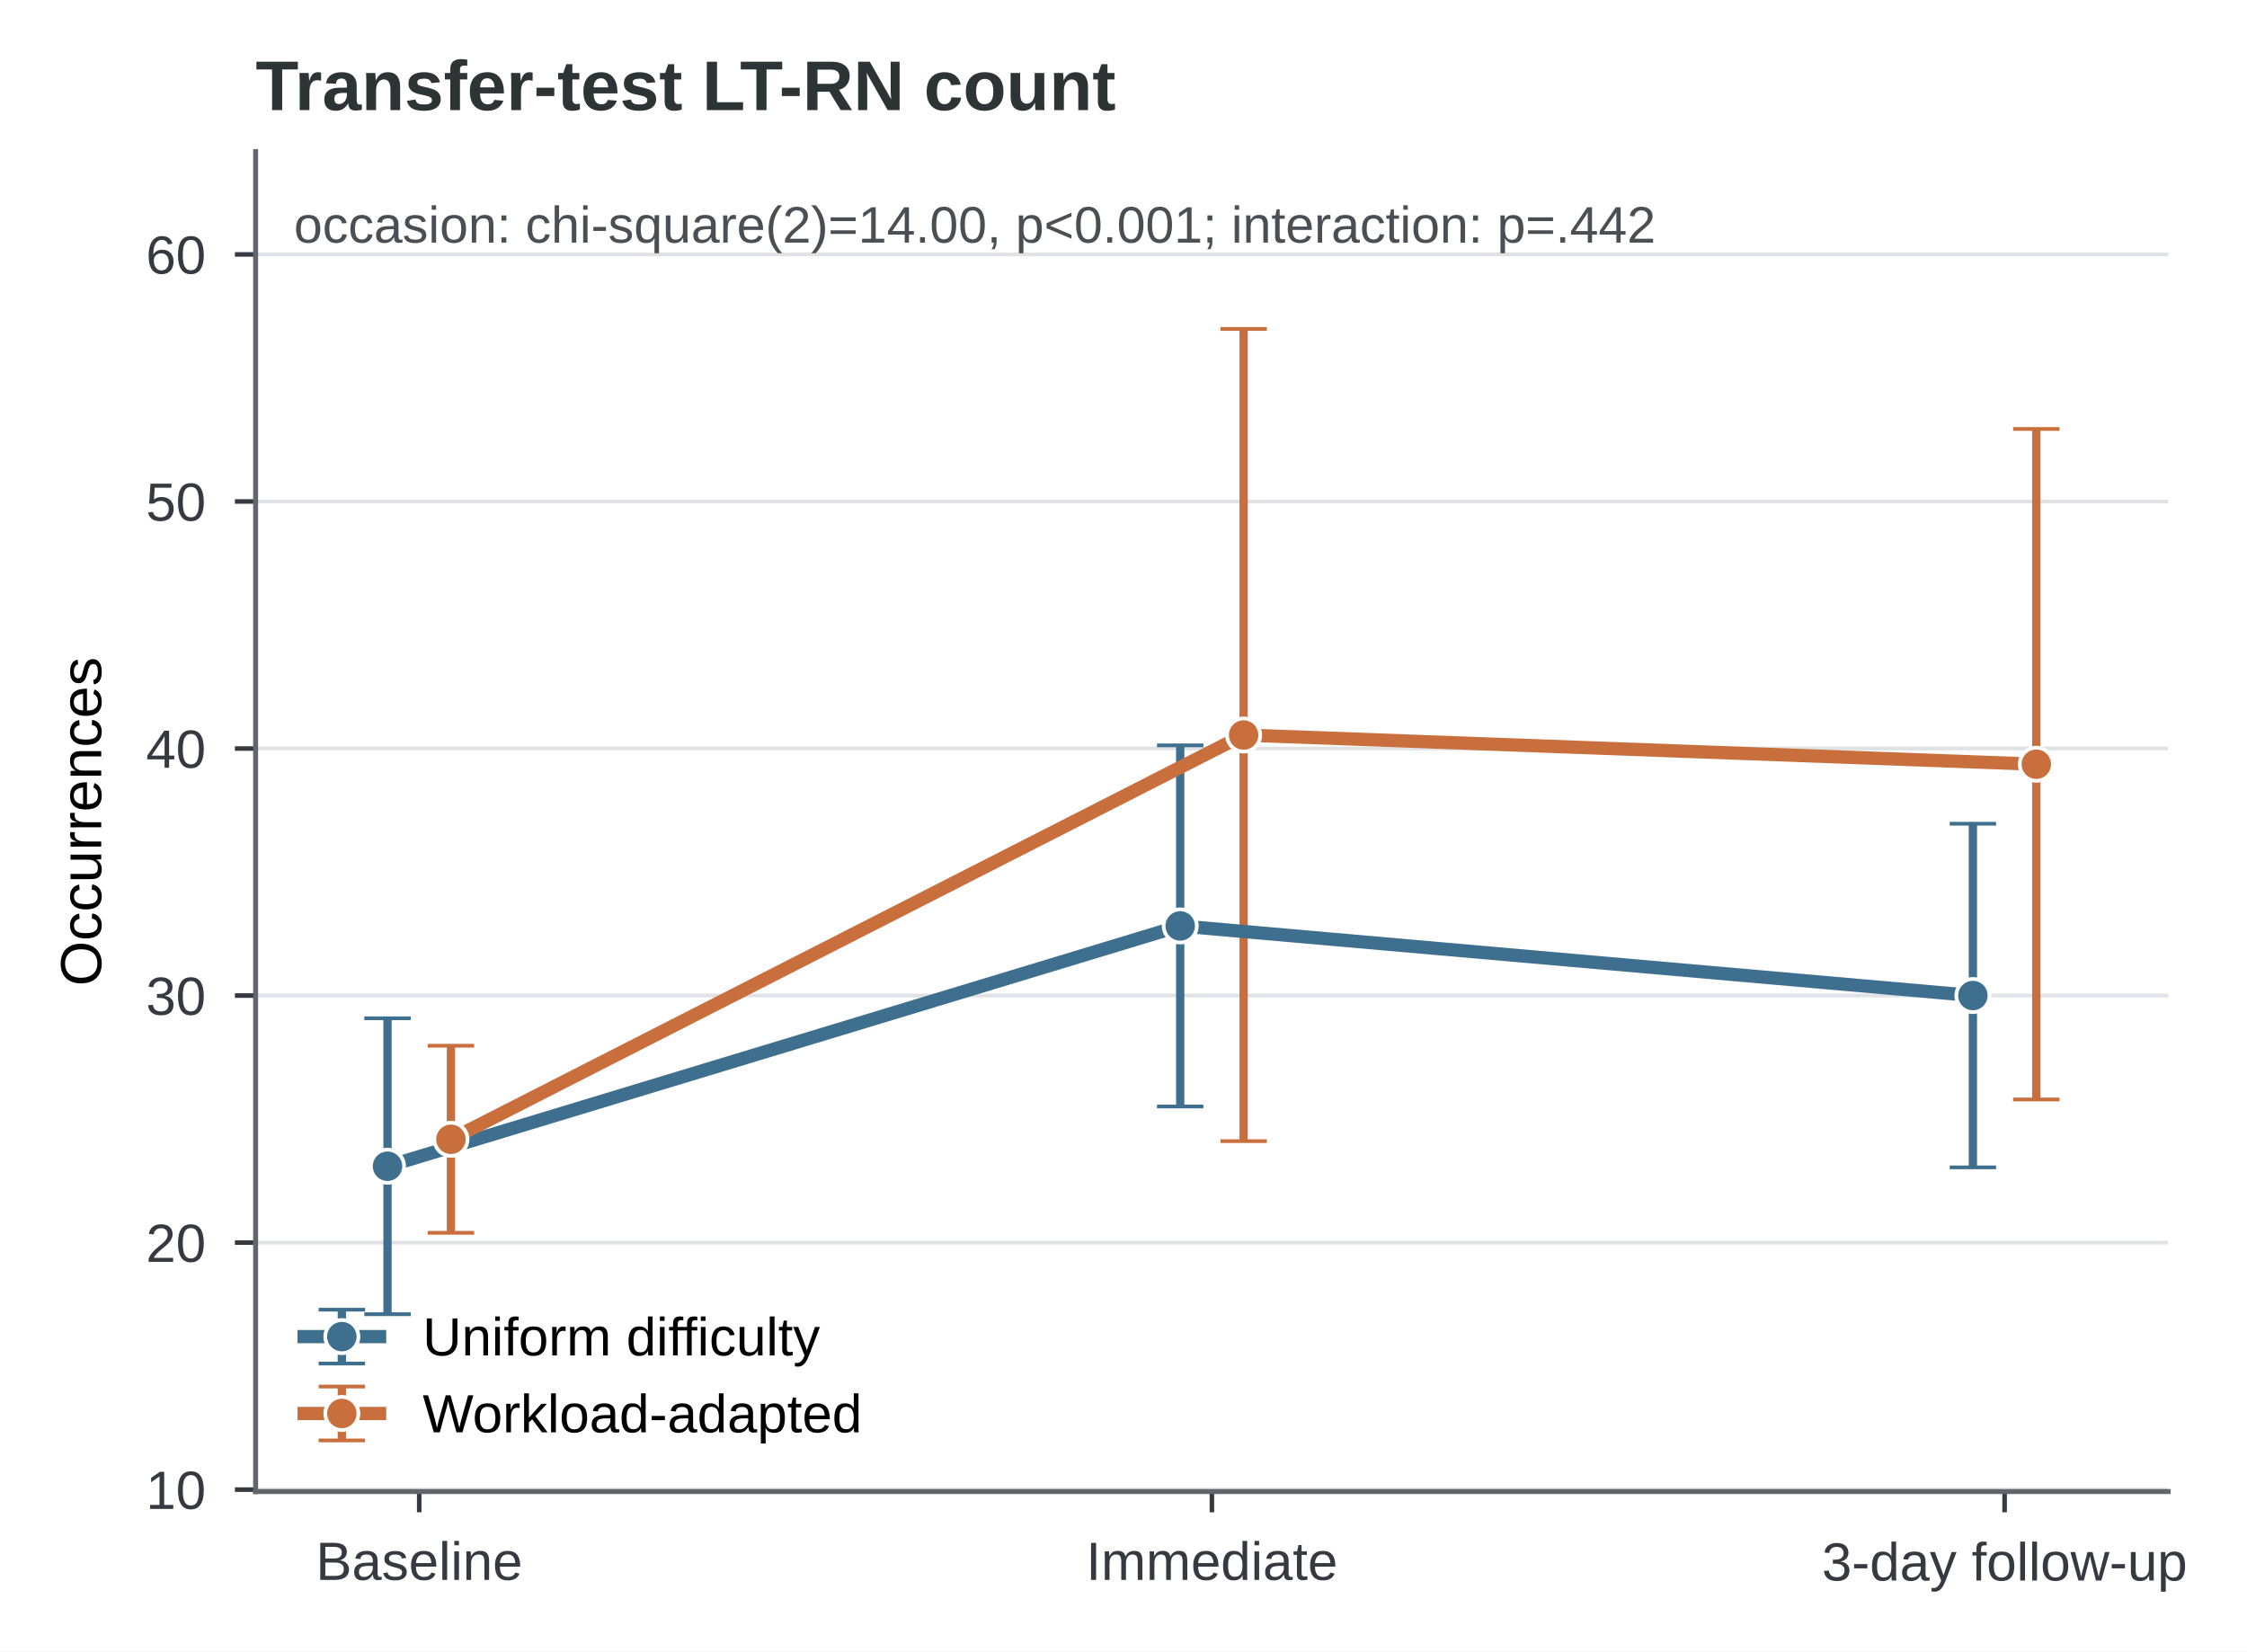
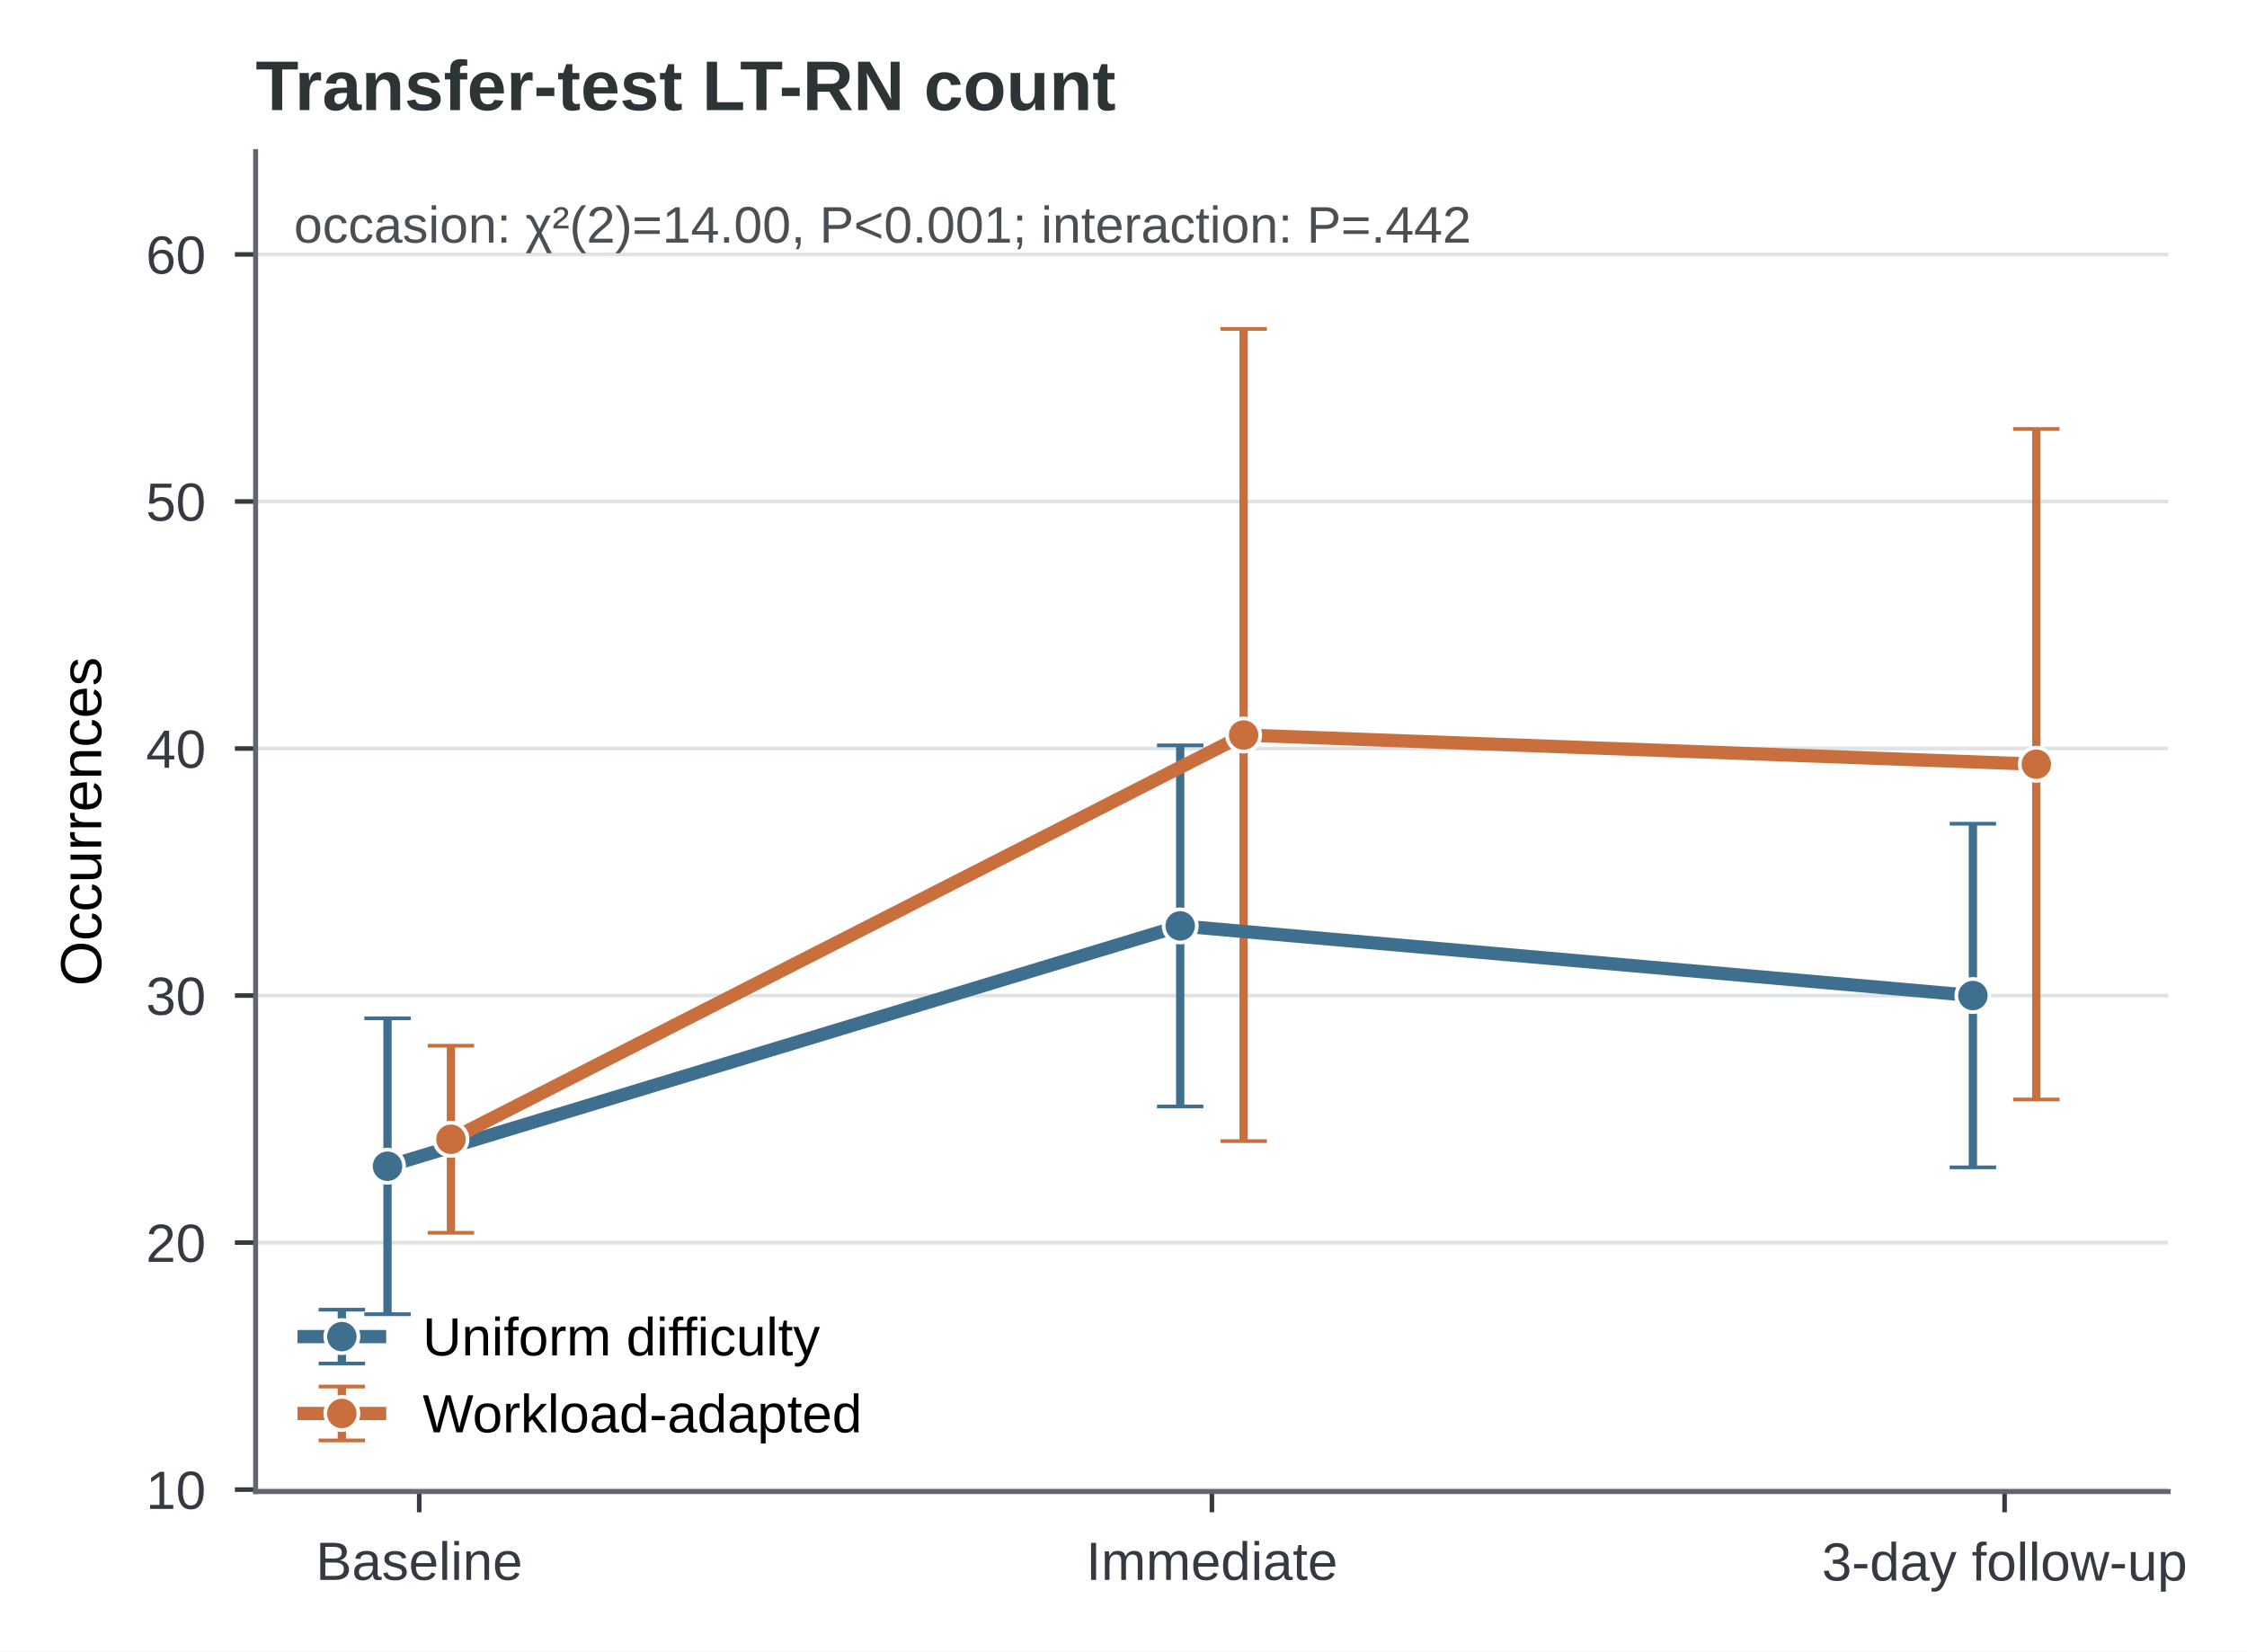
<svg xmlns="http://www.w3.org/2000/svg" xmlns:xlink="http://www.w3.org/1999/xlink" width="271.017pt" height="199.2pt" viewBox="0 0 271.017 199.2" version="1.1">
  <defs>
    <style type="text/css">*{stroke-linejoin: round; stroke-linecap: butt}</style>
  </defs>
  <g id="figure_1">
    <g id="patch_1">
      <path d="M 0 199.2  L 271.017 199.2  L 271.017 0  L 0 0  z " style="fill: #ffffff" />
    </g>
    <g id="axes_1">
      <g id="patch_2">
        <path d="M 30.831 179.9  L 261.513 179.9  L 261.513 18.284  L 30.831 18.284  z " style="fill: #ffffff" />
      </g>
      <g id="matplotlib.axis_1">
        <g id="xtick_1">
          <g id="line2d_1">
            <defs>
-               <path id="mdf0c19e750" d="M 0 0  L 0 2.5  " style="stroke: #343a40; stroke-width: 0.55" />
+               <path id="m0449e3193d" d="M 0 0  L 0 2.5  " style="stroke: #343a40; stroke-width: 0.55" />
            </defs>
            <g>
-               <use xlink:href="#mdf0c19e750" x="50.564" y="179.9" style="fill: #343a40; stroke: #343a40; stroke-width: 0.55" />
+               <use xlink:href="#m0449e3193d" x="50.564" y="179.9" style="fill: #343a40; stroke: #343a40; stroke-width: 0.55" />
            </g>
          </g>
          <g id="text_1">
            <text style="font-size: 6.5px; font-family: 'Arial', 'Helvetica', 'DejaVu Sans', sans-serif; text-anchor: middle; fill: #343a40" x="50.564" y="190.552" transform="rotate(-0 50.56438 190.5523)">Baseline</text>
          </g>
        </g>
        <g id="xtick_2">
          <g id="line2d_2">
            <g>
-               <use xlink:href="#mdf0c19e750" x="146.172" y="179.9" style="fill: #343a40; stroke: #343a40; stroke-width: 0.55" />
+               <use xlink:href="#m0449e3193d" x="146.172" y="179.9" style="fill: #343a40; stroke: #343a40; stroke-width: 0.55" />
            </g>
          </g>
          <g id="text_2">
            <text style="font-size: 6.5px; font-family: 'Arial', 'Helvetica', 'DejaVu Sans', sans-serif; text-anchor: middle; fill: #343a40" x="146.172" y="190.552" transform="rotate(-0 146.1721 190.5523)">Immediate</text>
          </g>
        </g>
        <g id="xtick_3">
          <g id="line2d_3">
            <g>
-               <use xlink:href="#mdf0c19e750" x="241.78" y="179.9" style="fill: #343a40; stroke: #343a40; stroke-width: 0.55" />
+               <use xlink:href="#m0449e3193d" x="241.78" y="179.9" style="fill: #343a40; stroke: #343a40; stroke-width: 0.55" />
            </g>
          </g>
          <g id="text_3">
            <text style="font-size: 6.5px; font-family: 'Arial', 'Helvetica', 'DejaVu Sans', sans-serif; text-anchor: middle; fill: #343a40" x="241.78" y="190.631" transform="rotate(-0 241.7799 190.6315)">3-day follow-up</text>
          </g>
        </g>
      </g>
      <g id="matplotlib.axis_2">
        <g id="ytick_1">
          <g id="line2d_4">
-             <path d="M 30.831 179.669  L 261.513 179.669  " clip-path="url(#p497c400955)" style="fill: none; stroke: #d9dee2; stroke-opacity: 0.85; stroke-width: 0.45; stroke-linecap: square" />
+             <path d="M 30.831 179.669  L 261.513 179.669  " clip-path="url(#pd1217db6c9)" style="fill: none; stroke: #d9dee2; stroke-opacity: 0.85; stroke-width: 0.45; stroke-linecap: square" />
          </g>
          <g id="line2d_5">
            <defs>
-               <path id="m17f02f9bfe" d="M 0 0  L -2.5 0  " style="stroke: #343a40; stroke-width: 0.55" />
+               <path id="m6a49ec67a6" d="M 0 0  L -2.5 0  " style="stroke: #343a40; stroke-width: 0.55" />
            </defs>
            <g>
-               <use xlink:href="#m17f02f9bfe" x="30.831" y="179.669" style="fill: #343a40; stroke: #343a40; stroke-width: 0.55" />
+               <use xlink:href="#m6a49ec67a6" x="30.831" y="179.669" style="fill: #343a40; stroke: #343a40; stroke-width: 0.55" />
            </g>
          </g>
          <g id="text_4">
            <text style="font-size: 6.5px; font-family: 'Arial', 'Helvetica', 'DejaVu Sans', sans-serif; text-anchor: end; fill: #343a40" x="24.831" y="181.995" transform="rotate(-0 24.83094 181.9949)">10</text>
          </g>
        </g>
        <g id="ytick_2">
          <g id="line2d_6">
-             <path d="M 30.831 149.872  L 261.513 149.872  " clip-path="url(#p497c400955)" style="fill: none; stroke: #d9dee2; stroke-opacity: 0.85; stroke-width: 0.45; stroke-linecap: square" />
+             <path d="M 30.831 149.872  L 261.513 149.872  " clip-path="url(#pd1217db6c9)" style="fill: none; stroke: #d9dee2; stroke-opacity: 0.85; stroke-width: 0.45; stroke-linecap: square" />
          </g>
          <g id="line2d_7">
            <g>
-               <use xlink:href="#m17f02f9bfe" x="30.831" y="149.872" style="fill: #343a40; stroke: #343a40; stroke-width: 0.55" />
+               <use xlink:href="#m6a49ec67a6" x="30.831" y="149.872" style="fill: #343a40; stroke: #343a40; stroke-width: 0.55" />
            </g>
          </g>
          <g id="text_5">
            <text style="font-size: 6.5px; font-family: 'Arial', 'Helvetica', 'DejaVu Sans', sans-serif; text-anchor: end; fill: #343a40" x="24.831" y="152.198" transform="rotate(-0 24.83094 152.1983)">20</text>
          </g>
        </g>
        <g id="ytick_3">
          <g id="line2d_8">
-             <path d="M 30.831 120.075  L 261.513 120.075  " clip-path="url(#p497c400955)" style="fill: none; stroke: #d9dee2; stroke-opacity: 0.85; stroke-width: 0.45; stroke-linecap: square" />
+             <path d="M 30.831 120.075  L 261.513 120.075  " clip-path="url(#pd1217db6c9)" style="fill: none; stroke: #d9dee2; stroke-opacity: 0.85; stroke-width: 0.45; stroke-linecap: square" />
          </g>
          <g id="line2d_9">
            <g>
-               <use xlink:href="#m17f02f9bfe" x="30.831" y="120.075" style="fill: #343a40; stroke: #343a40; stroke-width: 0.55" />
+               <use xlink:href="#m6a49ec67a6" x="30.831" y="120.075" style="fill: #343a40; stroke: #343a40; stroke-width: 0.55" />
            </g>
          </g>
          <g id="text_6">
            <text style="font-size: 6.5px; font-family: 'Arial', 'Helvetica', 'DejaVu Sans', sans-serif; text-anchor: end; fill: #343a40" x="24.831" y="122.402" transform="rotate(-0 24.83094 122.4016)">30</text>
          </g>
        </g>
        <g id="ytick_4">
          <g id="line2d_10">
-             <path d="M 30.831 90.279  L 261.513 90.279  " clip-path="url(#p497c400955)" style="fill: none; stroke: #d9dee2; stroke-opacity: 0.85; stroke-width: 0.45; stroke-linecap: square" />
+             <path d="M 30.831 90.279  L 261.513 90.279  " clip-path="url(#pd1217db6c9)" style="fill: none; stroke: #d9dee2; stroke-opacity: 0.85; stroke-width: 0.45; stroke-linecap: square" />
          </g>
          <g id="line2d_11">
            <g>
-               <use xlink:href="#m17f02f9bfe" x="30.831" y="90.279" style="fill: #343a40; stroke: #343a40; stroke-width: 0.55" />
+               <use xlink:href="#m6a49ec67a6" x="30.831" y="90.279" style="fill: #343a40; stroke: #343a40; stroke-width: 0.55" />
            </g>
          </g>
          <g id="text_7">
            <text style="font-size: 6.5px; font-family: 'Arial', 'Helvetica', 'DejaVu Sans', sans-serif; text-anchor: end; fill: #343a40" x="24.831" y="92.605" transform="rotate(-0 24.83094 92.60486)">40</text>
          </g>
        </g>
        <g id="ytick_5">
          <g id="line2d_12">
-             <path d="M 30.831 60.482  L 261.513 60.482  " clip-path="url(#p497c400955)" style="fill: none; stroke: #d9dee2; stroke-opacity: 0.85; stroke-width: 0.45; stroke-linecap: square" />
+             <path d="M 30.831 60.482  L 261.513 60.482  " clip-path="url(#pd1217db6c9)" style="fill: none; stroke: #d9dee2; stroke-opacity: 0.85; stroke-width: 0.45; stroke-linecap: square" />
          </g>
          <g id="line2d_13">
            <g>
-               <use xlink:href="#m17f02f9bfe" x="30.831" y="60.482" style="fill: #343a40; stroke: #343a40; stroke-width: 0.55" />
+               <use xlink:href="#m6a49ec67a6" x="30.831" y="60.482" style="fill: #343a40; stroke: #343a40; stroke-width: 0.55" />
            </g>
          </g>
          <g id="text_8">
            <text style="font-size: 6.5px; font-family: 'Arial', 'Helvetica', 'DejaVu Sans', sans-serif; text-anchor: end; fill: #343a40" x="24.831" y="62.808" transform="rotate(-0 24.83094 62.80817)">50</text>
          </g>
        </g>
        <g id="ytick_6">
          <g id="line2d_14">
-             <path d="M 30.831 30.685  L 261.513 30.685  " clip-path="url(#p497c400955)" style="fill: none; stroke: #d9dee2; stroke-opacity: 0.85; stroke-width: 0.45; stroke-linecap: square" />
+             <path d="M 30.831 30.685  L 261.513 30.685  " clip-path="url(#pd1217db6c9)" style="fill: none; stroke: #d9dee2; stroke-opacity: 0.85; stroke-width: 0.45; stroke-linecap: square" />
          </g>
          <g id="line2d_15">
            <g>
-               <use xlink:href="#m17f02f9bfe" x="30.831" y="30.685" style="fill: #343a40; stroke: #343a40; stroke-width: 0.55" />
+               <use xlink:href="#m6a49ec67a6" x="30.831" y="30.685" style="fill: #343a40; stroke: #343a40; stroke-width: 0.55" />
            </g>
          </g>
          <g id="text_9">
            <text style="font-size: 6.5px; font-family: 'Arial', 'Helvetica', 'DejaVu Sans', sans-serif; text-anchor: end; fill: #343a40" x="24.831" y="33.011" transform="rotate(-0 24.83094 33.01147)">60</text>
          </g>
        </g>
        <g id="text_10">
          <text style="font-size: 7px; font-family: 'Arial', 'Helvetica', 'DejaVu Sans', sans-serif; text-anchor: middle" x="12.21" y="99.092" transform="rotate(-90 12.21047 99.09191)">Occurrences</text>
        </g>
      </g>
      <g id="patch_3">
        <path d="M 30.831 179.9  L 30.831 18.284  " style="fill: none; stroke: #60666b; stroke-width: 0.6; stroke-linejoin: miter; stroke-linecap: square" />
      </g>
      <g id="patch_4">
        <path d="M 30.831 179.9  L 261.513 179.9  " style="fill: none; stroke: #60666b; stroke-width: 0.6; stroke-linejoin: miter; stroke-linecap: square" />
      </g>
      <g id="LineCollection_1">
-         <path d="M 46.74 158.509  L 46.74 122.815  " clip-path="url(#p497c400955)" style="fill: none; stroke: #3f6f8f" />
-         <path d="M 142.348 133.456  L 142.348 89.9  " clip-path="url(#p497c400955)" style="fill: none; stroke: #3f6f8f" />
-         <path d="M 237.956 140.801  L 237.956 99.349  " clip-path="url(#p497c400955)" style="fill: none; stroke: #3f6f8f" />
+         <path d="M 46.74 158.509  L 46.74 122.815  " clip-path="url(#pd1217db6c9)" style="fill: none; stroke: #3f6f8f" />
+         <path d="M 142.348 133.456  L 142.348 89.9  " clip-path="url(#pd1217db6c9)" style="fill: none; stroke: #3f6f8f" />
+         <path d="M 237.956 140.801  L 237.956 99.349  " clip-path="url(#pd1217db6c9)" style="fill: none; stroke: #3f6f8f" />
      </g>
      <g id="line2d_16">
        <defs>
-           <path id="mbd5c2f05e8" d="M 2.8 0  L -2.8 -0  " style="stroke: #3f6f8f; stroke-width: 0.45" />
-         </defs>
-         <g clip-path="url(#p497c400955)">
-           <use xlink:href="#mbd5c2f05e8" x="46.74" y="158.509" style="fill: #3f6f8f; stroke: #3f6f8f; stroke-width: 0.45" />
-           <use xlink:href="#mbd5c2f05e8" x="142.348" y="133.456" style="fill: #3f6f8f; stroke: #3f6f8f; stroke-width: 0.45" />
-           <use xlink:href="#mbd5c2f05e8" x="237.956" y="140.801" style="fill: #3f6f8f; stroke: #3f6f8f; stroke-width: 0.45" />
+           <path id="m188caf324c" d="M 2.8 0  L -2.8 -0  " style="stroke: #3f6f8f; stroke-width: 0.45" />
+         </defs>
+         <g clip-path="url(#pd1217db6c9)">
+           <use xlink:href="#m188caf324c" x="46.74" y="158.509" style="fill: #3f6f8f; stroke: #3f6f8f; stroke-width: 0.45" />
+           <use xlink:href="#m188caf324c" x="142.348" y="133.456" style="fill: #3f6f8f; stroke: #3f6f8f; stroke-width: 0.45" />
+           <use xlink:href="#m188caf324c" x="237.956" y="140.801" style="fill: #3f6f8f; stroke: #3f6f8f; stroke-width: 0.45" />
        </g>
      </g>
      <g id="line2d_17">
-         <g clip-path="url(#p497c400955)">
-           <use xlink:href="#mbd5c2f05e8" x="46.74" y="122.815" style="fill: #3f6f8f; stroke: #3f6f8f; stroke-width: 0.45" />
-           <use xlink:href="#mbd5c2f05e8" x="142.348" y="89.9" style="fill: #3f6f8f; stroke: #3f6f8f; stroke-width: 0.45" />
-           <use xlink:href="#mbd5c2f05e8" x="237.956" y="99.349" style="fill: #3f6f8f; stroke: #3f6f8f; stroke-width: 0.45" />
+         <g clip-path="url(#pd1217db6c9)">
+           <use xlink:href="#m188caf324c" x="46.74" y="122.815" style="fill: #3f6f8f; stroke: #3f6f8f; stroke-width: 0.45" />
+           <use xlink:href="#m188caf324c" x="142.348" y="89.9" style="fill: #3f6f8f; stroke: #3f6f8f; stroke-width: 0.45" />
+           <use xlink:href="#m188caf324c" x="237.956" y="99.349" style="fill: #3f6f8f; stroke: #3f6f8f; stroke-width: 0.45" />
        </g>
      </g>
      <g id="LineCollection_2">
-         <path d="M 54.389 148.693  L 54.389 126.13  " clip-path="url(#p497c400955)" style="fill: none; stroke: #c96f3d" />
-         <path d="M 149.996 137.632  L 149.996 39.674  " clip-path="url(#p497c400955)" style="fill: none; stroke: #c96f3d" />
-         <path d="M 245.604 132.611  L 245.604 51.738  " clip-path="url(#p497c400955)" style="fill: none; stroke: #c96f3d" />
+         <path d="M 54.389 148.693  L 54.389 126.13  " clip-path="url(#pd1217db6c9)" style="fill: none; stroke: #c96f3d" />
+         <path d="M 149.996 137.632  L 149.996 39.674  " clip-path="url(#pd1217db6c9)" style="fill: none; stroke: #c96f3d" />
+         <path d="M 245.604 132.611  L 245.604 51.738  " clip-path="url(#pd1217db6c9)" style="fill: none; stroke: #c96f3d" />
      </g>
      <g id="line2d_18">
        <defs>
-           <path id="m627c2cda66" d="M 2.8 0  L -2.8 -0  " style="stroke: #c96f3d; stroke-width: 0.45" />
-         </defs>
-         <g clip-path="url(#p497c400955)">
-           <use xlink:href="#m627c2cda66" x="54.389" y="148.693" style="fill: #c96f3d; stroke: #c96f3d; stroke-width: 0.45" />
-           <use xlink:href="#m627c2cda66" x="149.996" y="137.632" style="fill: #c96f3d; stroke: #c96f3d; stroke-width: 0.45" />
-           <use xlink:href="#m627c2cda66" x="245.604" y="132.611" style="fill: #c96f3d; stroke: #c96f3d; stroke-width: 0.45" />
+           <path id="m5438bedfdb" d="M 2.8 0  L -2.8 -0  " style="stroke: #c96f3d; stroke-width: 0.45" />
+         </defs>
+         <g clip-path="url(#pd1217db6c9)">
+           <use xlink:href="#m5438bedfdb" x="54.389" y="148.693" style="fill: #c96f3d; stroke: #c96f3d; stroke-width: 0.45" />
+           <use xlink:href="#m5438bedfdb" x="149.996" y="137.632" style="fill: #c96f3d; stroke: #c96f3d; stroke-width: 0.45" />
+           <use xlink:href="#m5438bedfdb" x="245.604" y="132.611" style="fill: #c96f3d; stroke: #c96f3d; stroke-width: 0.45" />
        </g>
      </g>
      <g id="line2d_19">
-         <g clip-path="url(#p497c400955)">
-           <use xlink:href="#m627c2cda66" x="54.389" y="126.13" style="fill: #c96f3d; stroke: #c96f3d; stroke-width: 0.45" />
-           <use xlink:href="#m627c2cda66" x="149.996" y="39.674" style="fill: #c96f3d; stroke: #c96f3d; stroke-width: 0.45" />
-           <use xlink:href="#m627c2cda66" x="245.604" y="51.738" style="fill: #c96f3d; stroke: #c96f3d; stroke-width: 0.45" />
+         <g clip-path="url(#pd1217db6c9)">
+           <use xlink:href="#m5438bedfdb" x="54.389" y="126.13" style="fill: #c96f3d; stroke: #c96f3d; stroke-width: 0.45" />
+           <use xlink:href="#m5438bedfdb" x="149.996" y="39.674" style="fill: #c96f3d; stroke: #c96f3d; stroke-width: 0.45" />
+           <use xlink:href="#m5438bedfdb" x="245.604" y="51.738" style="fill: #c96f3d; stroke: #c96f3d; stroke-width: 0.45" />
        </g>
      </g>
      <g id="text_11">
-         <text style="font-size: 6.2px; font-family: 'Arial', 'Helvetica', 'DejaVu Sans', sans-serif; text-anchor: start; fill: #4a4f54" x="35.445" y="29.262" transform="rotate(-0 35.44458 29.26217)">occasion: chi-square(2)=14.00, p&lt;0.001; interaction: p=.442</text>
+         <text style="font-size: 6.2px; font-family: 'Arial', 'Helvetica', 'DejaVu Sans', sans-serif; text-anchor: start; fill: #4a4f54" x="35.445" y="29.262" transform="rotate(-0 35.44458 29.26217)">occasion: χ²(2)=14.00, P&lt;0.001; interaction: P=.442</text>
      </g>
      <g id="text_12">
        <text style="font-weight: 700; font-size: 8.5px; font-family: 'Arial', 'Helvetica', 'DejaVu Sans', sans-serif; text-anchor: start; fill: #2d3436" x="30.831" y="13.284" transform="rotate(-0 30.83094 13.28414)">Transfer-test LT-RN count</text>
      </g>
      <g id="line2d_20">
-         <path d="M 46.74 140.662  L 142.348 111.678  L 237.956 120.075  " clip-path="url(#p497c400955)" style="fill: none; stroke: #3f6f8f; stroke-width: 1.6; stroke-linecap: square" />
-         <defs>
-           <path id="mf2f93572eb" d="M 0 2  C 0.53 2 1.039 1.789 1.414 1.414  C 1.789 1.039 2 0.53 2 0  C 2 -0.53 1.789 -1.039 1.414 -1.414  C 1.039 -1.789 0.53 -2 0 -2  C -0.53 -2 -1.039 -1.789 -1.414 -1.414  C -1.789 -1.039 -2 -0.53 -2 0  C -2 0.53 -1.789 1.039 -1.414 1.414  C -1.039 1.789 -0.53 2 0 2  z " style="stroke: #ffffff; stroke-width: 0.45" />
-         </defs>
-         <g clip-path="url(#p497c400955)">
-           <use xlink:href="#mf2f93572eb" x="46.74" y="140.662" style="fill: #3f6f8f; stroke: #ffffff; stroke-width: 0.45" />
-           <use xlink:href="#mf2f93572eb" x="142.348" y="111.678" style="fill: #3f6f8f; stroke: #ffffff; stroke-width: 0.45" />
-           <use xlink:href="#mf2f93572eb" x="237.956" y="120.075" style="fill: #3f6f8f; stroke: #ffffff; stroke-width: 0.45" />
+         <path d="M 46.74 140.662  L 142.348 111.678  L 237.956 120.075  " clip-path="url(#pd1217db6c9)" style="fill: none; stroke: #3f6f8f; stroke-width: 1.6; stroke-linecap: square" />
+         <defs>
+           <path id="mafd600498e" d="M 0 2  C 0.53 2 1.039 1.789 1.414 1.414  C 1.789 1.039 2 0.53 2 0  C 2 -0.53 1.789 -1.039 1.414 -1.414  C 1.039 -1.789 0.53 -2 0 -2  C -0.53 -2 -1.039 -1.789 -1.414 -1.414  C -1.789 -1.039 -2 -0.53 -2 0  C -2 0.53 -1.789 1.039 -1.414 1.414  C -1.039 1.789 -0.53 2 0 2  z " style="stroke: #ffffff; stroke-width: 0.45" />
+         </defs>
+         <g clip-path="url(#pd1217db6c9)">
+           <use xlink:href="#mafd600498e" x="46.74" y="140.662" style="fill: #3f6f8f; stroke: #ffffff; stroke-width: 0.45" />
+           <use xlink:href="#mafd600498e" x="142.348" y="111.678" style="fill: #3f6f8f; stroke: #ffffff; stroke-width: 0.45" />
+           <use xlink:href="#mafd600498e" x="237.956" y="120.075" style="fill: #3f6f8f; stroke: #ffffff; stroke-width: 0.45" />
        </g>
      </g>
      <g id="line2d_21">
-         <path d="M 54.389 137.412  L 149.996 88.653  L 245.604 92.175  " clip-path="url(#p497c400955)" style="fill: none; stroke: #c96f3d; stroke-width: 1.6; stroke-linecap: square" />
-         <defs>
-           <path id="mcd9cebc9ae" d="M 0 2  C 0.53 2 1.039 1.789 1.414 1.414  C 1.789 1.039 2 0.53 2 0  C 2 -0.53 1.789 -1.039 1.414 -1.414  C 1.039 -1.789 0.53 -2 0 -2  C -0.53 -2 -1.039 -1.789 -1.414 -1.414  C -1.789 -1.039 -2 -0.53 -2 0  C -2 0.53 -1.789 1.039 -1.414 1.414  C -1.039 1.789 -0.53 2 0 2  z " style="stroke: #ffffff; stroke-width: 0.45" />
-         </defs>
-         <g clip-path="url(#p497c400955)">
-           <use xlink:href="#mcd9cebc9ae" x="54.389" y="137.412" style="fill: #c96f3d; stroke: #ffffff; stroke-width: 0.45" />
-           <use xlink:href="#mcd9cebc9ae" x="149.996" y="88.653" style="fill: #c96f3d; stroke: #ffffff; stroke-width: 0.45" />
-           <use xlink:href="#mcd9cebc9ae" x="245.604" y="92.175" style="fill: #c96f3d; stroke: #ffffff; stroke-width: 0.45" />
+         <path d="M 54.389 137.412  L 149.996 88.653  L 245.604 92.175  " clip-path="url(#pd1217db6c9)" style="fill: none; stroke: #c96f3d; stroke-width: 1.6; stroke-linecap: square" />
+         <defs>
+           <path id="m2f899e54d3" d="M 0 2  C 0.53 2 1.039 1.789 1.414 1.414  C 1.789 1.039 2 0.53 2 0  C 2 -0.53 1.789 -1.039 1.414 -1.414  C 1.039 -1.789 0.53 -2 0 -2  C -0.53 -2 -1.039 -1.789 -1.414 -1.414  C -1.789 -1.039 -2 -0.53 -2 0  C -2 0.53 -1.789 1.039 -1.414 1.414  C -1.039 1.789 -0.53 2 0 2  z " style="stroke: #ffffff; stroke-width: 0.45" />
+         </defs>
+         <g clip-path="url(#pd1217db6c9)">
+           <use xlink:href="#m2f899e54d3" x="54.389" y="137.412" style="fill: #c96f3d; stroke: #ffffff; stroke-width: 0.45" />
+           <use xlink:href="#m2f899e54d3" x="149.996" y="88.653" style="fill: #c96f3d; stroke: #ffffff; stroke-width: 0.45" />
+           <use xlink:href="#m2f899e54d3" x="245.604" y="92.175" style="fill: #c96f3d; stroke: #ffffff; stroke-width: 0.45" />
        </g>
      </g>
      <g id="legend_1">
        <g id="LineCollection_3">
          <path d="M 41.231 164.462  L 41.231 157.962  " style="fill: none; stroke: #3f6f8f" />
        </g>
        <g id="line2d_22">
          <g>
-             <use xlink:href="#mbd5c2f05e8" x="41.231" y="164.462" style="fill: #3f6f8f; stroke: #3f6f8f; stroke-width: 0.45" />
+             <use xlink:href="#m188caf324c" x="41.231" y="164.462" style="fill: #3f6f8f; stroke: #3f6f8f; stroke-width: 0.45" />
          </g>
        </g>
        <g id="line2d_23">
          <g>
-             <use xlink:href="#mbd5c2f05e8" x="41.231" y="157.962" style="fill: #3f6f8f; stroke: #3f6f8f; stroke-width: 0.45" />
+             <use xlink:href="#m188caf324c" x="41.231" y="157.962" style="fill: #3f6f8f; stroke: #3f6f8f; stroke-width: 0.45" />
          </g>
        </g>
        <g id="line2d_24">
          <path d="M 36.681 161.212  L 45.781 161.212  " style="fill: none; stroke: #3f6f8f; stroke-width: 1.6; stroke-linecap: square" />
        </g>
        <g id="line2d_25">
          <g>
-             <use xlink:href="#mf2f93572eb" x="41.231" y="161.212" style="fill: #3f6f8f; stroke: #ffffff; stroke-width: 0.45" />
+             <use xlink:href="#mafd600498e" x="41.231" y="161.212" style="fill: #3f6f8f; stroke: #ffffff; stroke-width: 0.45" />
          </g>
        </g>
        <g id="text_13">
          <text style="font-size: 6.5px; font-family: 'Arial', 'Helvetica', 'DejaVu Sans', sans-serif; text-anchor: start" x="50.981" y="163.487" transform="rotate(-0 50.98094 163.4872)">Uniform difficulty</text>
        </g>
        <g id="LineCollection_4">
          <path d="M 41.231 173.733  L 41.231 167.233  " style="fill: none; stroke: #c96f3d" />
        </g>
        <g id="line2d_26">
          <g>
-             <use xlink:href="#m627c2cda66" x="41.231" y="173.733" style="fill: #c96f3d; stroke: #c96f3d; stroke-width: 0.45" />
+             <use xlink:href="#m5438bedfdb" x="41.231" y="173.733" style="fill: #c96f3d; stroke: #c96f3d; stroke-width: 0.45" />
          </g>
        </g>
        <g id="line2d_27">
          <g>
-             <use xlink:href="#m627c2cda66" x="41.231" y="167.233" style="fill: #c96f3d; stroke: #c96f3d; stroke-width: 0.45" />
+             <use xlink:href="#m5438bedfdb" x="41.231" y="167.233" style="fill: #c96f3d; stroke: #c96f3d; stroke-width: 0.45" />
          </g>
        </g>
        <g id="line2d_28">
          <path d="M 36.681 170.483  L 45.781 170.483  " style="fill: none; stroke: #c96f3d; stroke-width: 1.6; stroke-linecap: square" />
        </g>
        <g id="line2d_29">
          <g>
-             <use xlink:href="#mcd9cebc9ae" x="41.231" y="170.483" style="fill: #c96f3d; stroke: #ffffff; stroke-width: 0.45" />
+             <use xlink:href="#m2f899e54d3" x="41.231" y="170.483" style="fill: #c96f3d; stroke: #ffffff; stroke-width: 0.45" />
          </g>
        </g>
        <g id="text_14">
          <text style="font-size: 6.5px; font-family: 'Arial', 'Helvetica', 'DejaVu Sans', sans-serif; text-anchor: start" x="50.981" y="172.758" transform="rotate(-0 50.98094 172.7578)">Workload-adapted</text>
        </g>
      </g>
    </g>
  </g>
  <defs>
-     <clipPath id="p497c400955">
+     <clipPath id="pd1217db6c9">
      <rect x="30.831" y="18.284" width="230.682" height="161.616" />
    </clipPath>
  </defs>
</svg>
